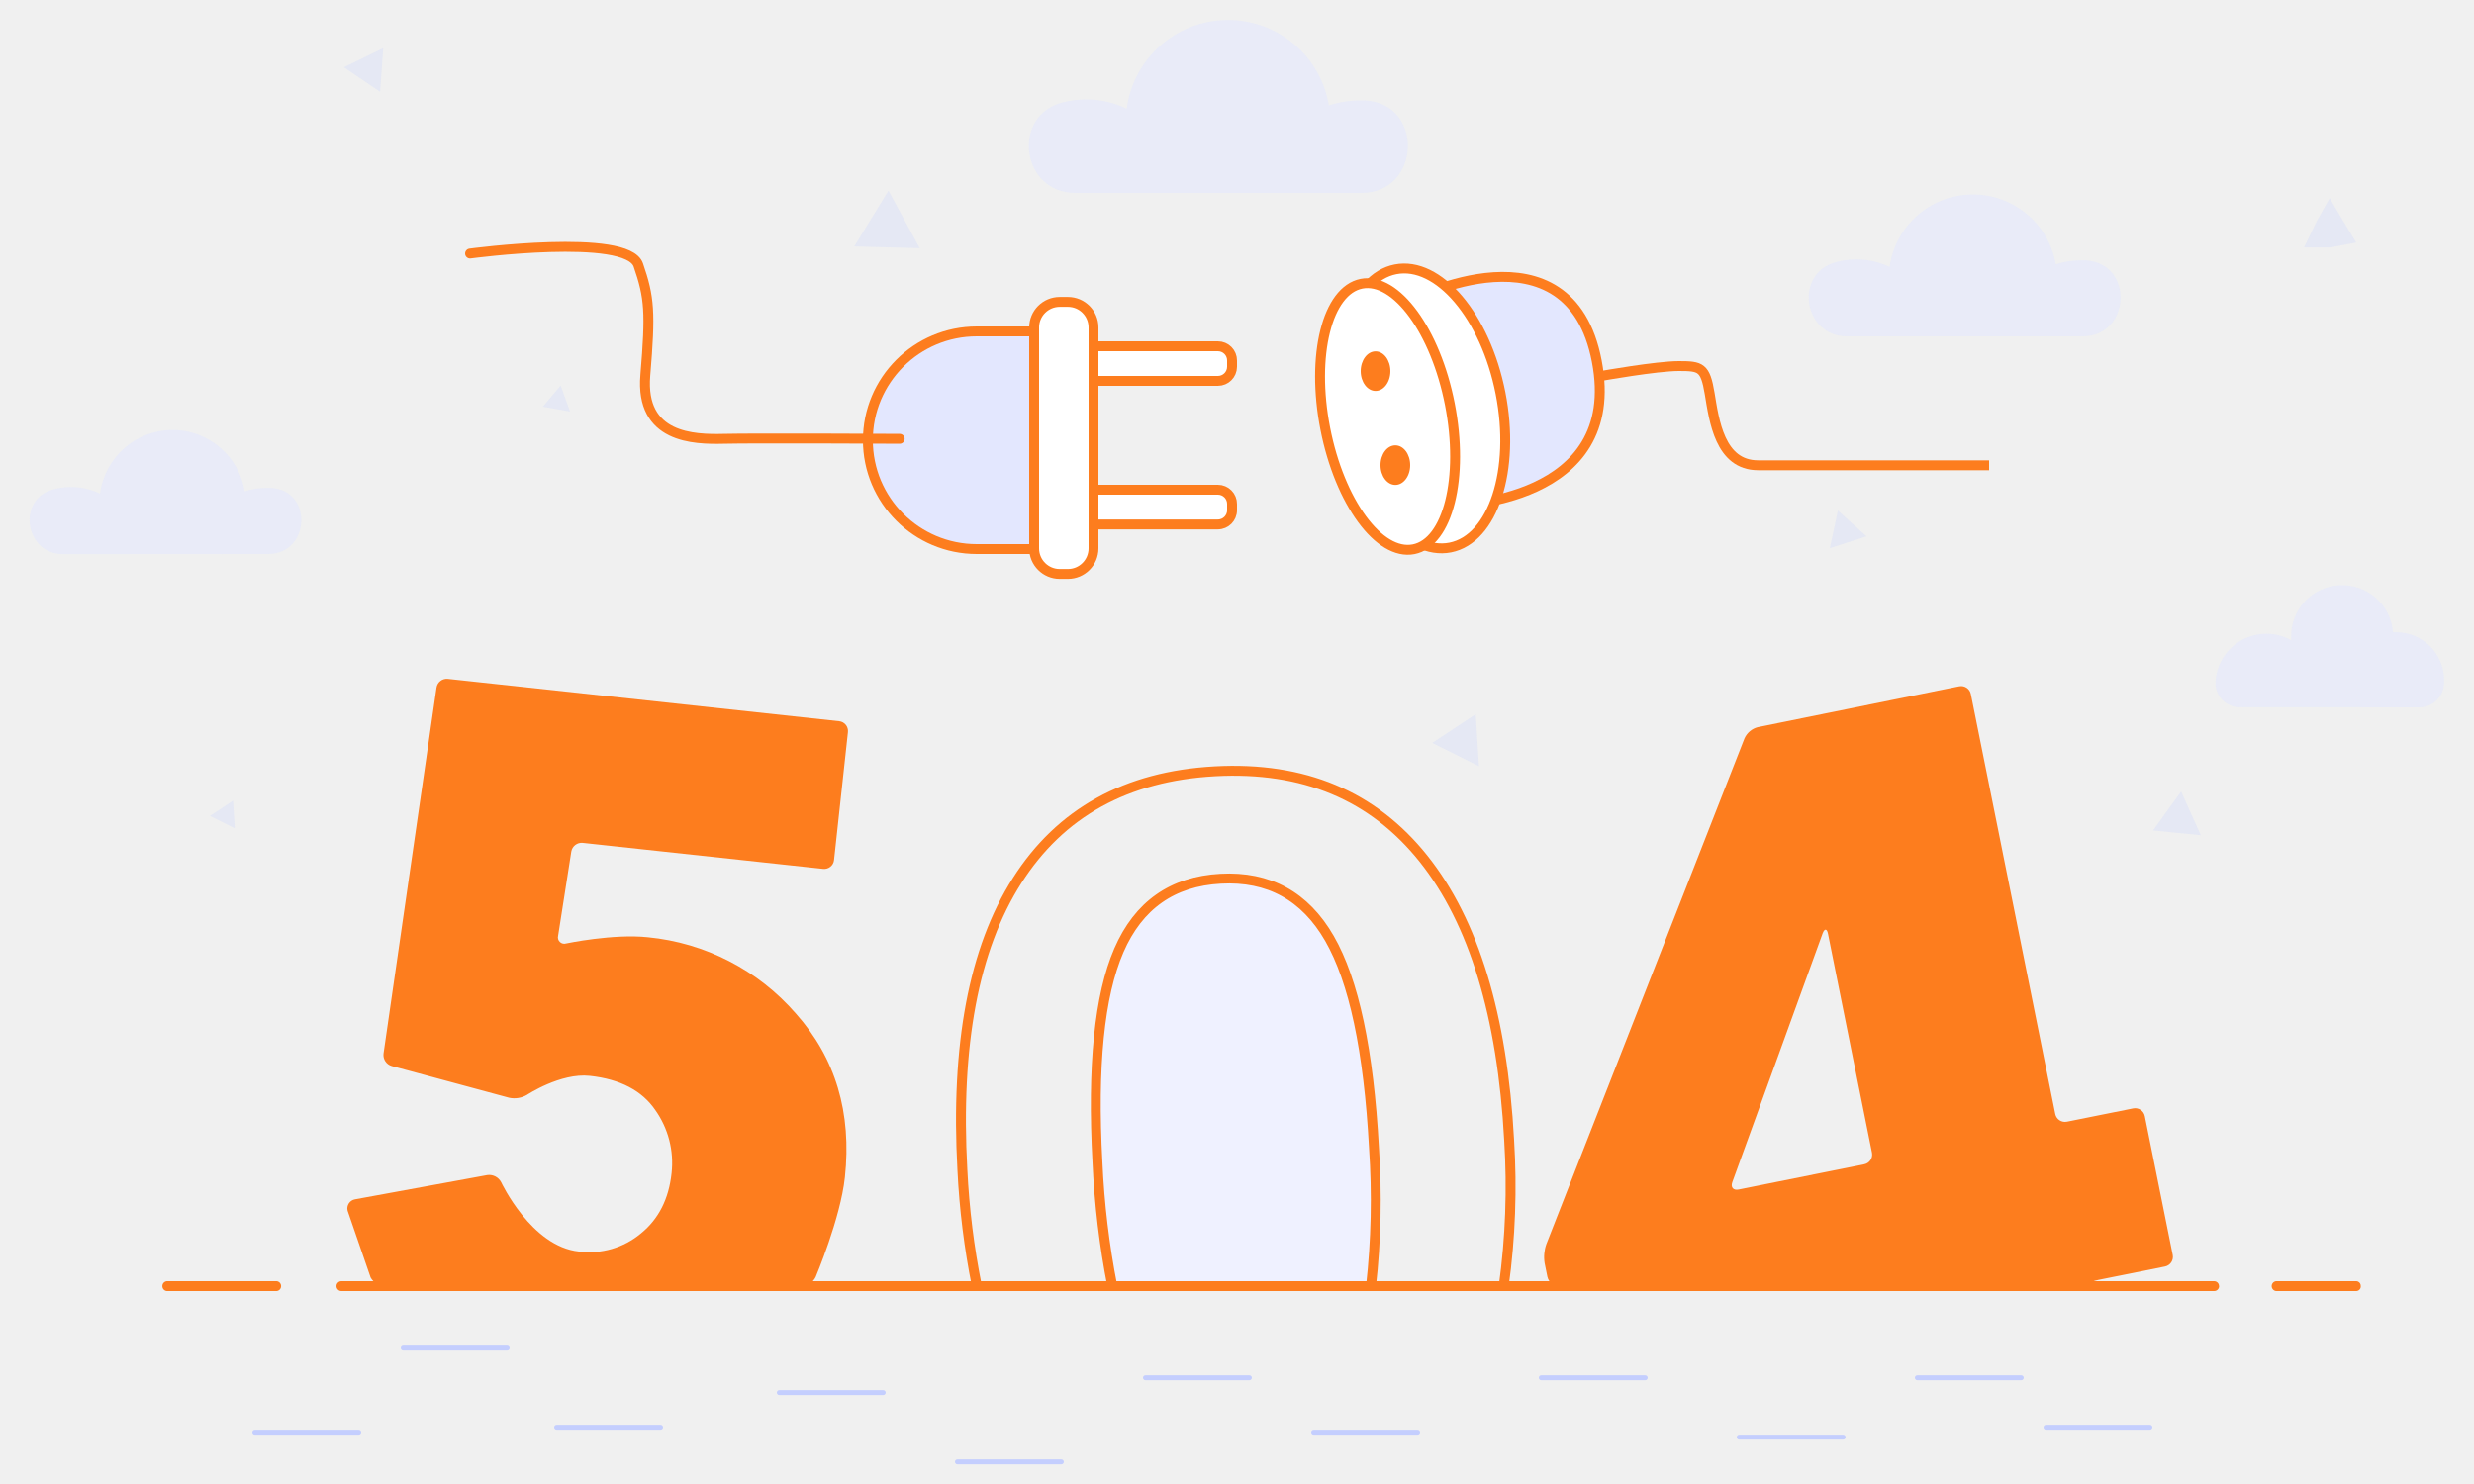
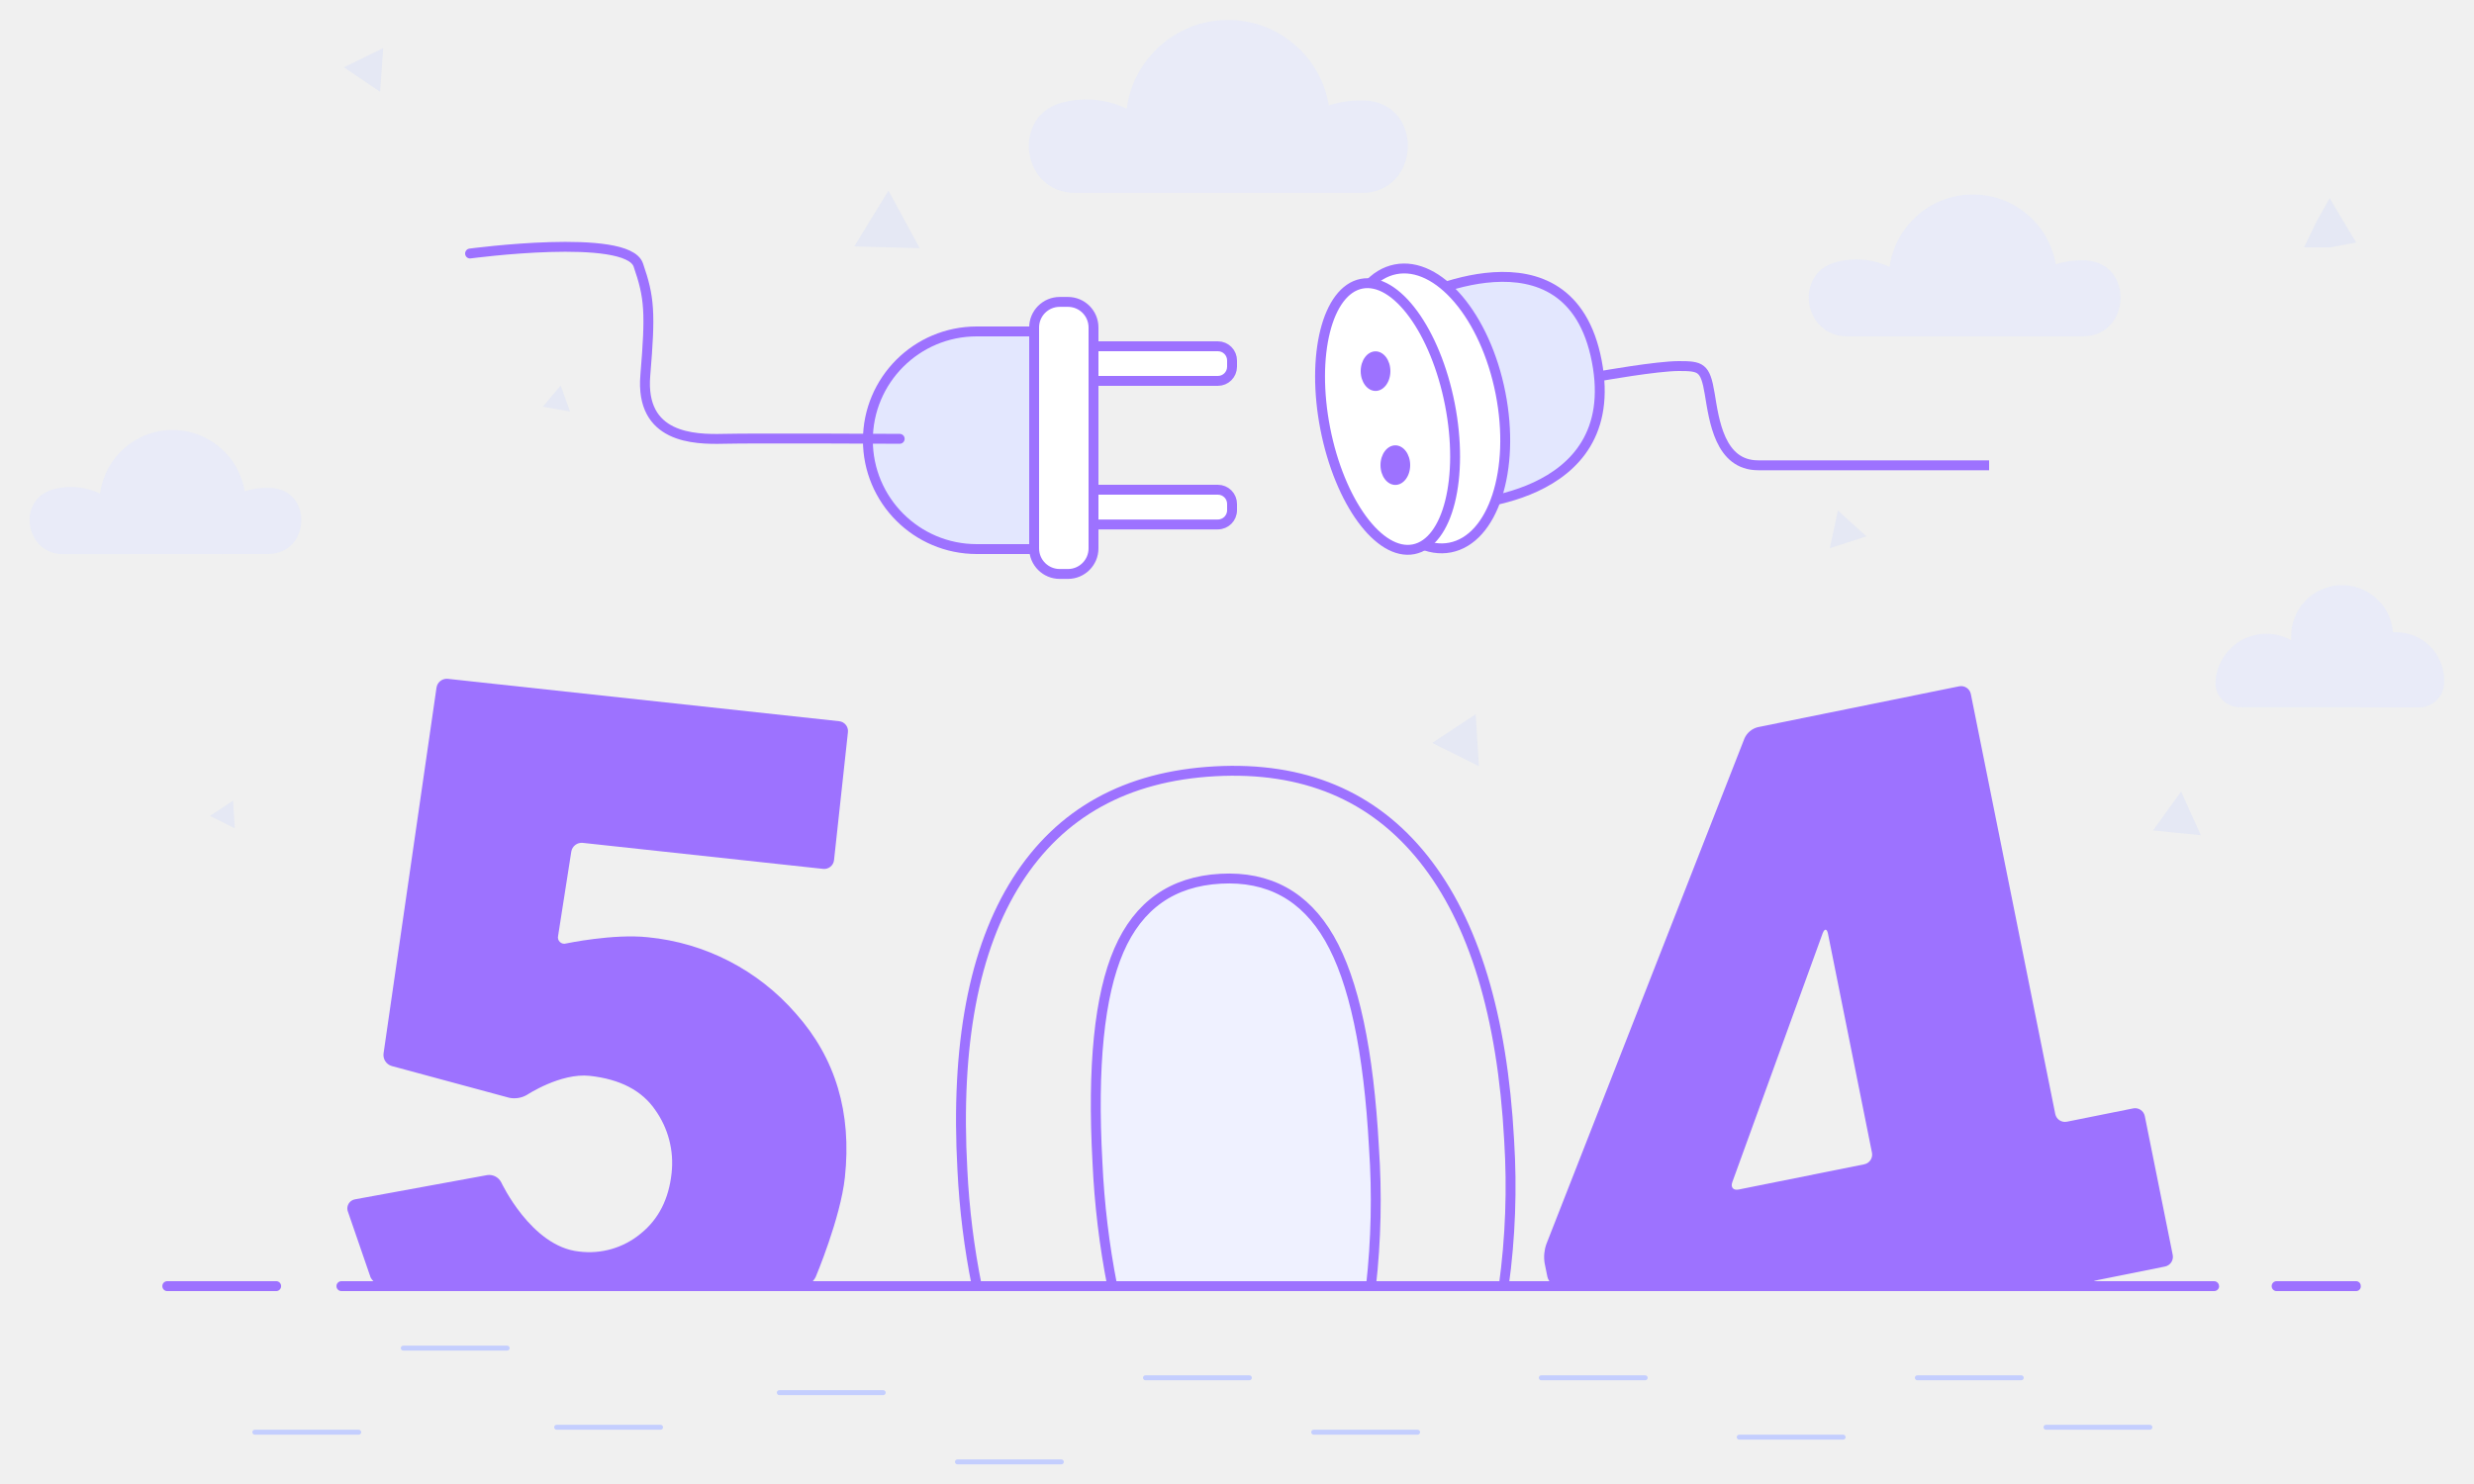
<svg xmlns="http://www.w3.org/2000/svg" viewBox="0 0 500 300">
  <path d="M489,143a5,5,0,0,0,4.91-4.37,10.37,10.37,0,0,0,.06-1.12,9.7,9.7,0,0,0-9.7-9.7l-.65,0a10.3,10.3,0,0,0-20.57.87q0,.39,0,.75a10.3,10.3,0,0,0-15.29,8.26.49.49,0,0,0,0,.12,4.91,4.91,0,0,0,4.92,5.17Z" fill="#e1e6ff" opacity="0.5" style="isolation:isolate" />
  <path d="M420.87,68c9.83,0,10.47-14.8.66-15.37-.32,0-.64,0-1,0a16.23,16.23,0,0,0-5.05.8,17,17,0,0,0-33.59.53A15.68,15.68,0,0,0,371,53c-8.5,2.33-6.54,15,2.28,15Z" fill="#e1e6ff" opacity="0.5" style="isolation:isolate" />
  <path d="M275.15,39c12,0,12.74-18,.8-18.69-.4,0-.82,0-1.23,0a20.14,20.14,0,0,0-6.15,1,20.66,20.66,0,0,0-40.86.66,18.85,18.85,0,0,0-8.22-1.87,19.13,19.13,0,0,0-4.57.56C204.27,23.23,206.34,39,217.31,39Z" fill="#e1e6ff" opacity="0.5" style="isolation:isolate" />
  <path d="M285.21,60.75S317.15,44.08,322.71,73s-28.93,29.17-28.93,29.17Z" fill="#e3e7fe" />
-   <path d="M285.21,60.75S317.15,44.08,322.71,73s-28.93,29.17-28.93,29.17Z" fill="none" stroke="#fd7d1e" stroke-miterlimit="10" stroke-width="2" />
-   <path d="M323.6,76s11.24-2,15.69-2,5.35.23,6.24,5.57,2,14.49,9.8,14.49H402" fill="none" stroke="#fd7d1e" stroke-miterlimit="10" stroke-width="2" />
+   <path d="M285.21,60.75S317.15,44.08,322.71,73s-28.93,29.17-28.93,29.17Z" fill="none" stroke="rgb(157 114 255)" stroke-miterlimit="10" stroke-width="2" />
+   <path d="M323.6,76s11.24-2,15.69-2,5.35.23,6.24,5.57,2,14.49,9.8,14.49H402" fill="none" stroke="rgb(157 114 255)" stroke-miterlimit="10" stroke-width="2" />
  <ellipse cx="287.57" cy="82.58" rx="15.99" ry="28.66" transform="translate(-10.54 57.1) rotate(-11.14)" fill="#fff" />
-   <ellipse cx="287.57" cy="82.58" rx="15.99" ry="28.66" transform="translate(-10.54 57.1) rotate(-11.14)" fill="none" stroke="#fd7d1e" stroke-miterlimit="10" stroke-width="2" />
+   <ellipse cx="287.57" cy="82.58" rx="15.99" ry="28.66" transform="translate(-10.54 57.1) rotate(-11.14)" fill="none" stroke="rgb(157 114 255)" stroke-miterlimit="10" stroke-width="2" />
  <ellipse cx="280.43" cy="84.19" rx="12.83" ry="27.35" transform="translate(-10.95 55.47) rotate(-11.08)" fill="#fff" />
-   <ellipse cx="280.43" cy="84.19" rx="12.83" ry="27.35" transform="translate(-10.95 55.47) rotate(-11.08)" fill="none" stroke="#fd7d1e" stroke-miterlimit="10" stroke-width="2" />
-   <ellipse cx="278" cy="75.03" rx="3" ry="4" fill="#fd7d1e" />
-   <ellipse cx="282" cy="94.03" rx="3" ry="4" fill="#fd7d1e" />
+   <ellipse cx="280.43" cy="84.19" rx="12.83" ry="27.35" transform="translate(-10.95 55.47) rotate(-11.08)" fill="none" stroke="rgb(157 114 255)" stroke-miterlimit="10" stroke-width="2" />
+   <ellipse cx="278" cy="75.03" rx="3" ry="4" fill="rgb(157 114 255)" />
+   <ellipse cx="282" cy="94.03" rx="3" ry="4" fill="rgb(157 114 255)" />
  <path d="M215,111H197.4a22,22,0,0,1-22-22h0a22,22,0,0,1,22-22h16.23Z" fill="#e3e7fe" />
-   <path d="M215,111H197.4a22,22,0,0,1-22-22h0a22,22,0,0,1,22-22h16.23Z" fill="none" stroke="#fd7d1e" stroke-miterlimit="10" stroke-width="2" />
+   <path d="M215,111H197.4a22,22,0,0,1-22-22h0a22,22,0,0,1,22-22h16.23Z" fill="none" stroke="rgb(157 114 255)" stroke-miterlimit="10" stroke-width="2" />
  <path d="M216,99h30.13A2.87,2.87,0,0,1,249,101.9v1.25a2.87,2.87,0,0,1-2.87,2.87H216a0,0,0,0,1,0,0V99A0,0,0,0,1,216,99Z" fill="#fff" />
-   <path d="M216,99h30.13A2.87,2.87,0,0,1,249,101.9v1.25a2.87,2.87,0,0,1-2.87,2.87H216a0,0,0,0,1,0,0V99A0,0,0,0,1,216,99Z" fill="none" stroke="#fd7d1e" stroke-miterlimit="10" stroke-width="2" />
+   <path d="M216,99h30.13A2.87,2.87,0,0,1,249,101.9v1.25a2.87,2.87,0,0,1-2.87,2.87H216a0,0,0,0,1,0,0V99A0,0,0,0,1,216,99Z" fill="none" stroke="rgb(157 114 255)" stroke-miterlimit="10" stroke-width="2" />
  <path d="M216,70h30.13A2.87,2.87,0,0,1,249,72.9v1.25A2.87,2.87,0,0,1,246.13,77H216a0,0,0,0,1,0,0V70A0,0,0,0,1,216,70Z" fill="#fff" />
-   <path d="M216,70h30.13A2.87,2.87,0,0,1,249,72.9v1.25A2.87,2.87,0,0,1,246.13,77H216a0,0,0,0,1,0,0V70A0,0,0,0,1,216,70Z" fill="none" stroke="#fd7d1e" stroke-miterlimit="10" stroke-width="2" />
-   <path d="M95,51.25s31.73-4.25,34,2.31,2.49,9.57,1.42,22.3,9.79,13,15.83,12.85,35.58,0,35.58,0" fill="none" stroke="#fd7d1e" stroke-linecap="round" stroke-linejoin="round" stroke-width="2" />
+   <path d="M216,70h30.13A2.87,2.87,0,0,1,249,72.9v1.25A2.87,2.87,0,0,1,246.13,77H216a0,0,0,0,1,0,0V70A0,0,0,0,1,216,70Z" fill="none" stroke="rgb(157 114 255)" stroke-miterlimit="10" stroke-width="2" />
+   <path d="M95,51.25s31.73-4.25,34,2.31,2.49,9.57,1.42,22.3,9.79,13,15.83,12.85,35.58,0,35.58,0" fill="none" stroke="rgb(157 114 255)" stroke-linecap="round" stroke-linejoin="round" stroke-width="2" />
  <rect x="209" y="61.03" width="12" height="55" rx="5.17" ry="5.17" fill="#fff" />
-   <rect x="209" y="61.03" width="12" height="55" rx="5.17" ry="5.17" fill="none" stroke="#fd7d1e" stroke-miterlimit="10" stroke-width="2" />
-   <path d="M197.42,260H303.91A147.92,147.92,0,0,0,305,230.51q-2.06-37.83-17.32-56.94t-42.13-17.65q-26.86,1.47-40,22.11t-11.05,58.48A158.89,158.89,0,0,0,197.42,260Z" fill="none" stroke="#fd7d1e" stroke-miterlimit="10" stroke-width="2" />
+   <rect x="209" y="61.03" width="12" height="55" rx="5.17" ry="5.17" fill="none" stroke="rgb(157 114 255)" stroke-miterlimit="10" stroke-width="2" />
+   <path d="M197.42,260H303.91A147.92,147.92,0,0,0,305,230.51q-2.06-37.83-17.32-56.94t-42.13-17.65q-26.86,1.47-40,22.11t-11.05,58.48A158.89,158.89,0,0,0,197.42,260Z" fill="none" stroke="rgb(157 114 255)" stroke-miterlimit="10" stroke-width="2" />
  <path d="M224.8,260h52.28a156.21,156.21,0,0,0,.6-28q-1.59-29.44-9-42.3t-22-12.06q-14.62.8-20.55,14.48T221.8,235A168.82,168.82,0,0,0,224.8,260Z" fill="#eff1ff" />
-   <path d="M224.8,260h52.28a156.21,156.21,0,0,0,.6-28q-1.59-29.44-9-42.3t-22-12.06q-14.62.8-20.55,14.48T221.8,235A168.82,168.82,0,0,0,224.8,260Z" fill="none" stroke="#fd7d1e" stroke-miterlimit="10" stroke-width="2" />
-   <path d="M129.54,249.34A16.28,16.28,0,0,1,117,253c-9.63-1-15.71-14-15.71-14a2.74,2.74,0,0,0-2.81-1.45l-26.72,4.9a1.87,1.87,0,0,0-1.51,2.3l4.65,13.5A3.42,3.42,0,0,0,77.7,260h84.37a3.27,3.27,0,0,0,2.78-1.85s5-11.83,5.9-20.11q2.13-19.66-9.91-33.15a45.39,45.39,0,0,0-29.9-15.42c-7-.75-16.49,1.25-16.49,1.25a1.29,1.29,0,0,1-1.65-1.57l2.66-17a2.13,2.13,0,0,1,2.3-1.76l48.6,5.26a2,2,0,0,0,2.2-1.77L171.37,148a2,2,0,0,0-1.77-2.2l-79.1-8.57A2.1,2.1,0,0,0,88.22,139L77.51,213a2.33,2.33,0,0,0,1.65,2.5l23.75,6.42a5.09,5.09,0,0,0,3.6-.59s6.78-4.48,12.67-3.84q9.22,1,13.26,6.92a18.46,18.46,0,0,1,3.29,12.74Q134.89,245,129.54,249.34Z" fill="#fd7d1e" />
+   <path d="M224.8,260h52.28a156.21,156.21,0,0,0,.6-28q-1.59-29.44-9-42.3t-22-12.06q-14.62.8-20.55,14.48T221.8,235A168.82,168.82,0,0,0,224.8,260Z" fill="none" stroke="rgb(157 114 255)" stroke-miterlimit="10" stroke-width="2" />
+   <path d="M129.54,249.34A16.28,16.28,0,0,1,117,253c-9.63-1-15.71-14-15.71-14a2.74,2.74,0,0,0-2.81-1.45l-26.72,4.9a1.87,1.87,0,0,0-1.51,2.3l4.65,13.5A3.42,3.42,0,0,0,77.7,260h84.37a3.27,3.27,0,0,0,2.78-1.85s5-11.83,5.9-20.11q2.13-19.66-9.91-33.15a45.39,45.39,0,0,0-29.9-15.42c-7-.75-16.49,1.25-16.49,1.25a1.29,1.29,0,0,1-1.65-1.57l2.66-17a2.13,2.13,0,0,1,2.3-1.76l48.6,5.26a2,2,0,0,0,2.2-1.77L171.37,148a2,2,0,0,0-1.77-2.2l-79.1-8.57A2.1,2.1,0,0,0,88.22,139L77.51,213a2.33,2.33,0,0,0,1.65,2.5l23.75,6.42a5.09,5.09,0,0,0,3.6-.59s6.78-4.48,12.67-3.84q9.22,1,13.26,6.92a18.46,18.46,0,0,1,3.29,12.74Q134.89,245,129.54,249.34Z" fill="rgb(157 114 255)" />
  <rect x="51" y="289.03" width="22" height="1" rx="0.5" ry="0.5" fill="#c4cefe" />
  <rect x="112" y="288.03" width="22" height="1" rx="0.5" ry="0.5" fill="#c4cefe" />
  <rect x="157" y="281.03" width="22" height="1" rx="0.5" ry="0.5" fill="#c4cefe" />
  <rect x="193" y="295.03" width="22" height="1" rx="0.5" ry="0.5" fill="#c4cefe" />
  <rect x="265" y="289.03" width="22" height="1" rx="0.5" ry="0.5" fill="#c4cefe" />
  <rect x="351" y="290.03" width="22" height="1" rx="0.5" ry="0.5" fill="#c4cefe" />
  <rect x="81" y="272.03" width="22" height="1" rx="0.5" ry="0.5" fill="#c4cefe" />
  <rect x="231" y="278.03" width="22" height="1" rx="0.5" ry="0.5" fill="#c4cefe" />
  <rect x="387" y="278.03" width="22" height="1" rx="0.5" ry="0.5" fill="#c4cefe" />
  <rect x="311" y="278.03" width="22" height="1" rx="0.5" ry="0.5" fill="#c4cefe" />
  <rect x="413" y="288.03" width="22" height="1" rx="0.5" ry="0.5" fill="#c4cefe" />
-   <path d="M448.49,260a1,1,0,0,1-1,1H69a1,1,0,0,1-1-1h0a1,1,0,0,1,1-1H447.47a1,1,0,0,1,1,1Z" fill="#fd7d1e" />
-   <path d="M56.81,260a1,1,0,0,1-.88,1H33.69a1,1,0,0,1-.88-1h0a1,1,0,0,1,.88-1H55.93a1,1,0,0,1,.88,1Z" fill="#fd7d1e" />
-   <path d="M477.12,260a.94.94,0,0,1-.88,1H460a1,1,0,0,1-.89-1h0a1,1,0,0,1,.89-1h16.23a.94.94,0,0,1,.88,1Z" fill="#fd7d1e" />
+   <path d="M448.49,260a1,1,0,0,1-1,1H69a1,1,0,0,1-1-1h0a1,1,0,0,1,1-1H447.47a1,1,0,0,1,1,1Z" fill="rgb(157 114 255)" />
+   <path d="M56.81,260a1,1,0,0,1-.88,1H33.69a1,1,0,0,1-.88-1h0a1,1,0,0,1,.88-1H55.93a1,1,0,0,1,.88,1Z" fill="rgb(157 114 255)" />
+   <path d="M477.12,260a.94.94,0,0,1-.88,1H460a1,1,0,0,1-.89-1h0a1,1,0,0,1,.89-1h16.23a.94.94,0,0,1,.88,1Z" fill="rgb(157 114 255)" />
  <path d="M54.19,112c8.49,0,9.15-12.8.67-13.37-.32,0-.65,0-1,0a14.22,14.22,0,0,0-4.4.69,14.78,14.78,0,0,0-29.24.46,13.6,13.6,0,0,0-5.88-1.33,13.44,13.44,0,0,0-3.61.49c-7.41,2-5.69,13.09,2,13.09Z" fill="#e1e6ff" opacity="0.5" style="isolation:isolate" />
-   <path d="M420.36,260c1.1,0,2-.2,1.92-.44s.79-.62,1.87-.83l13.39-2.69a2,2,0,0,0,1.57-2.36l-5.64-28.05a2,2,0,0,0-2.35-1.56l-13.4,2.69a2,2,0,0,1-2.35-1.57l-17.06-84.88a2,2,0,0,0-2.35-1.57L355.26,147a4.07,4.07,0,0,0-2.69,2.25L312.51,251.53a7.87,7.87,0,0,0-.34,3.82l.55,2.72a2.55,2.55,0,0,0,2.39,2Zm-52-71.32c.38-1,.86-1,1.08.08l8.89,44.26a2,2,0,0,1-1.56,2.35l-25.39,5.1c-1.08.22-1.65-.45-1.28-1.48Z" fill="#fd7d1e" />
+   <path d="M420.36,260c1.1,0,2-.2,1.92-.44s.79-.62,1.87-.83l13.39-2.69a2,2,0,0,0,1.57-2.36l-5.64-28.05a2,2,0,0,0-2.35-1.56l-13.4,2.69a2,2,0,0,1-2.35-1.57l-17.06-84.88a2,2,0,0,0-2.35-1.57L355.26,147a4.07,4.07,0,0,0-2.69,2.25L312.51,251.53a7.87,7.87,0,0,0-.34,3.82l.55,2.72a2.55,2.55,0,0,0,2.39,2Zm-52-71.32c.38-1,.86-1,1.08.08l8.89,44.26a2,2,0,0,1-1.56,2.35l-25.39,5.1c-1.08.22-1.65-.45-1.28-1.48Z" fill="rgb(157 114 255)" />
  <g opacity="0.5">
    <polygon points="435.13 167.88 437.97 163.94 440.81 160 442.8 164.43 444.8 168.85 439.96 168.37 435.13 167.88" fill="#dae0f7" />
    <polygon points="172.64 49.82 176.1 44.17 179.56 38.53 182.72 44.35 185.88 50.17 179.26 50 172.64 49.82" fill="#dae0f7" />
    <polygon points="76.82 18.56 73.16 16.08 69.49 13.6 73.47 11.67 77.45 9.73 77.14 14.15 76.82 18.56" fill="#dae0f7" />
    <polygon points="377.22 108.43 373.51 109.63 369.81 110.82 370.63 107.02 371.44 103.21 374.33 105.82 377.22 108.43" fill="#dae0f7" />
    <polygon points="476.2 49.03 470.92 50.03 465.64 50.03 468.24 44.65 470.84 40.06 473.52 44.6 476.2 49.03" fill="#dae0f7" />
    <polygon points="298.9 154.9 294.17 152.54 289.45 150.19 293.85 147.28 298.25 144.36 298.57 149.63 298.9 154.9" fill="#dae0f7" />
    <polygon points="47.45 167.44 44.94 166.19 42.44 164.94 44.77 163.4 47.1 161.85 47.28 164.64 47.45 167.44" fill="#dae0f7" />
    <polygon points="115.21 83.19 112.46 82.7 109.7 82.21 111.51 80.07 113.31 77.93 114.26 80.56 115.21 83.19" fill="#dae0f7" />
  </g>
</svg>
